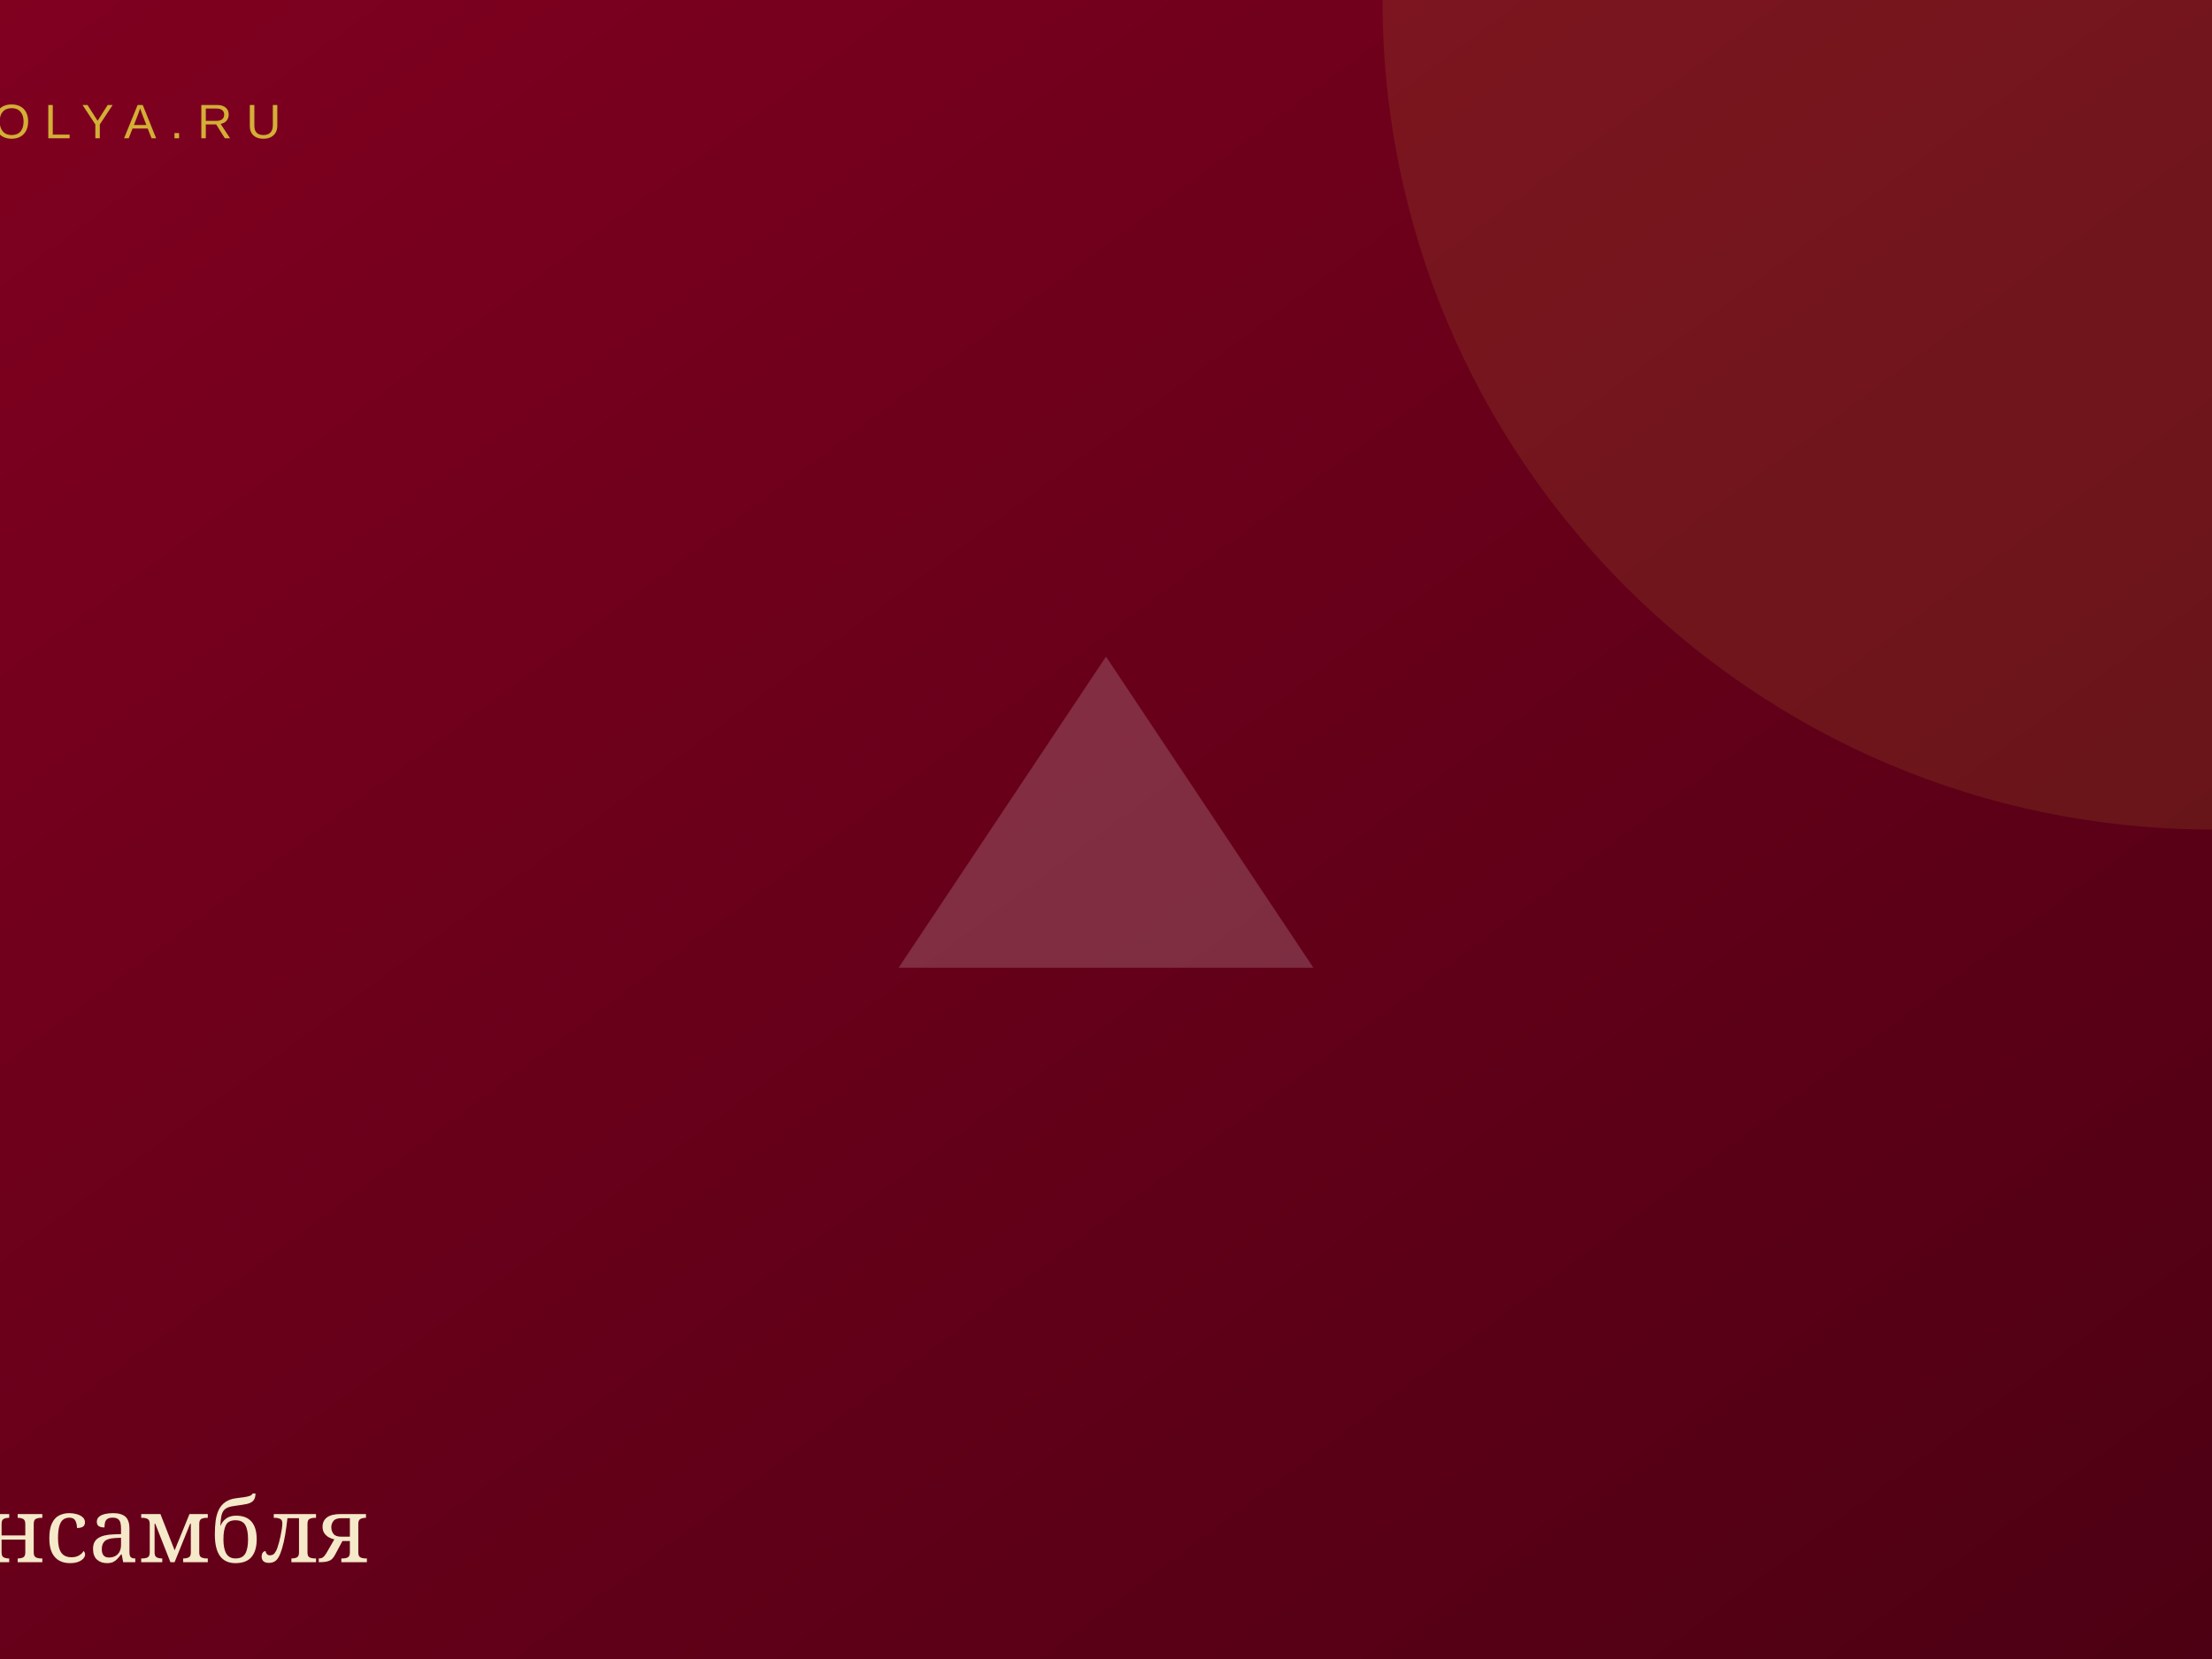
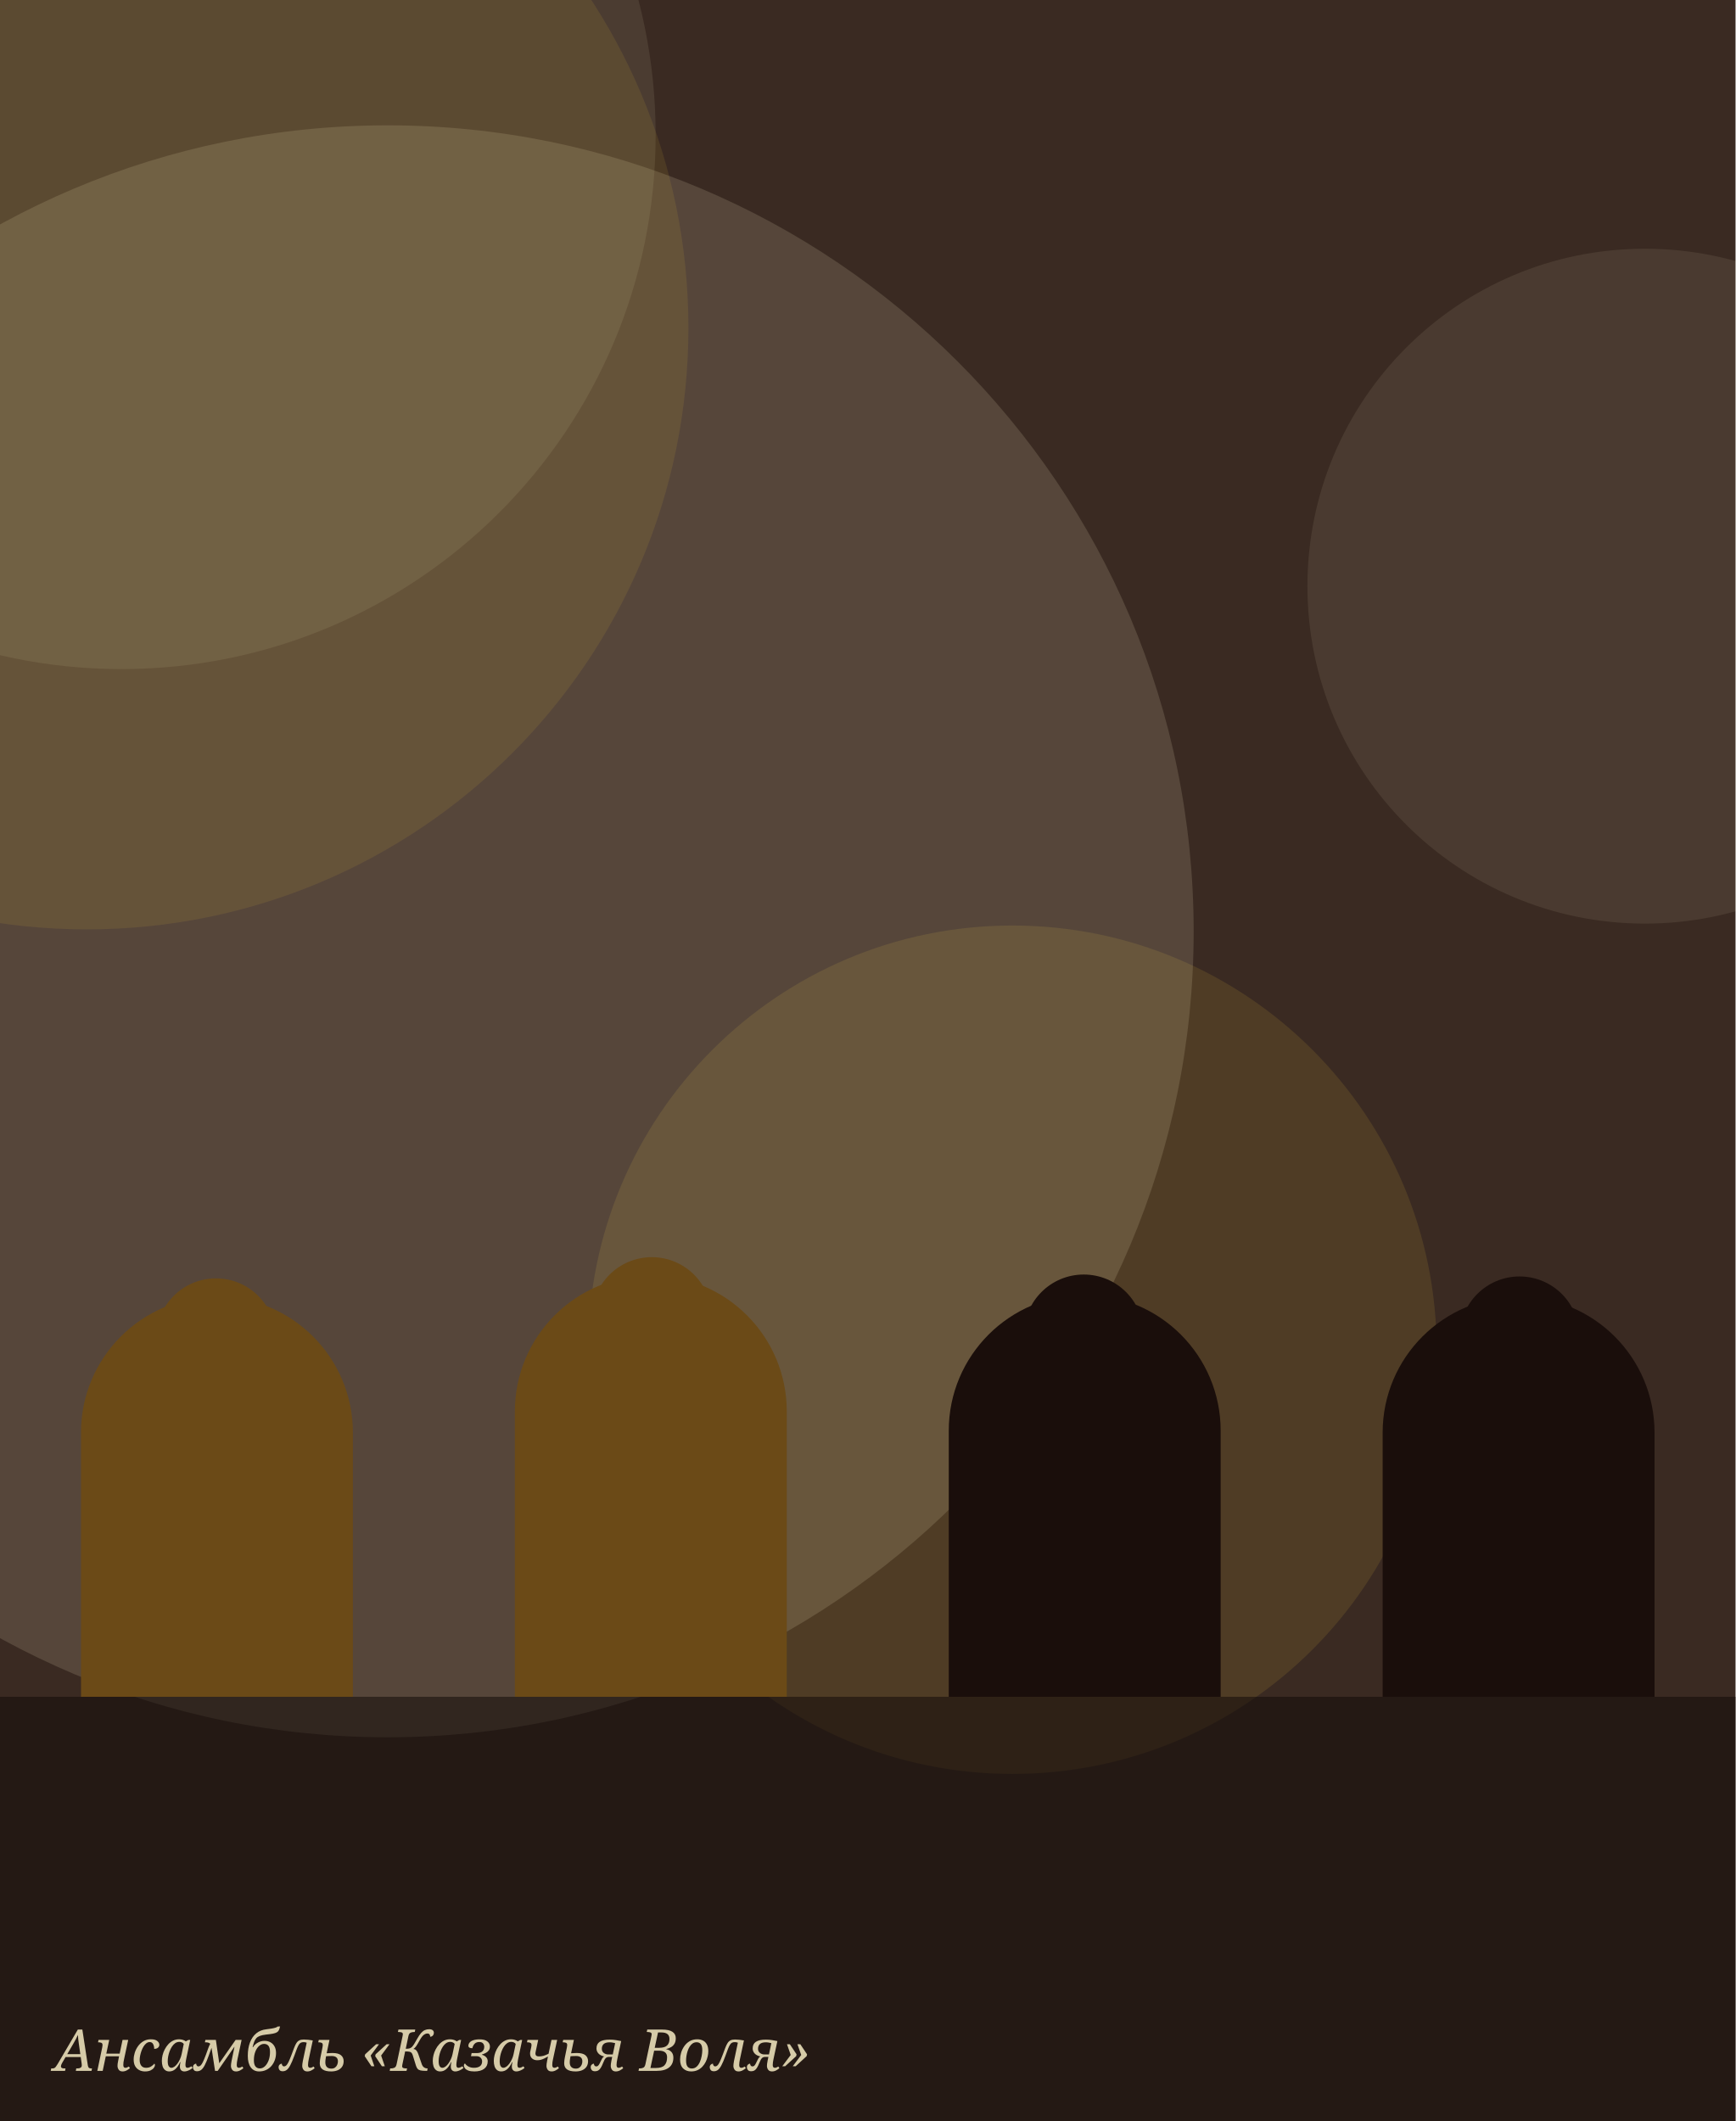
- <svg xmlns="http://www.w3.org/2000/svg" width="640" height="480" viewBox="0 0 640 480">
-   <defs>
-     <linearGradient id="g" x1="0" y1="0" x2="1" y2="1">
-       <stop offset="0" stop-color="#800020" />
-       <stop offset="1" stop-color="#4d0013" />
-     </linearGradient>
-   </defs>
-   <rect width="640" height="480" fill="url(#g)" />
-   <circle cx="640" cy="0" r="240" fill="#D4AF37" opacity="0.12" />
-   <path d="M260 280 L320 190 L380 280 Z" fill="#FAFAFA" opacity="0.18" />
-   <text x="640/2" y="452" font-family="Georgia,serif" font-size="26" fill="#F5E9C9" text-anchor="middle">Сцена ансамбля</text>
-   <text x="640/2" y="40" font-family="Arial" font-size="14" fill="#D4AF37" text-anchor="middle" letter-spacing="4">KAZAKVOLYA.RU</text>
+ <svg xmlns="http://www.w3.org/2000/svg" width="900" height="1100" viewBox="0 0 900 1100">
+   <rect width="900" height="1100" fill="#3A2A22" />
+   <circle cx="853" cy="304" r="175" fill="#E9DFB8" opacity="0.09" />
+   <circle cx="525" cy="700" r="220" fill="#D4AF37" opacity="0.14" />
+   <circle cx="63" cy="70" r="277" fill="#E9DFB8" opacity="0.1" />
+   <circle cx="201" cy="483" r="418" fill="#E9DFB8" opacity="0.16" />
+   <circle cx="45" cy="170" r="312" fill="#D4AF37" opacity="0.12" />
+   <path d="M42 880 v-137 a70 70 0 0 1 141 0 V880 Z" fill="#6b4a17" />
+   <circle cx="112" cy="694" r="31" fill="#6b4a17" />
+   <path d="M267 880 v-148 a70 70 0 0 1 141 0 V880 Z" fill="#6b4a17" />
+   <circle cx="338" cy="683" r="31" fill="#6b4a17" />
+   <path d="M492 880 v-138 a70 70 0 0 1 141 0 V880 Z" fill="#1A0E0B" />
+   <circle cx="562" cy="692" r="31" fill="#1A0E0B" />
+   <path d="M717 880 v-137 a70 70 0 0 1 141 0 V880 Z" fill="#1A0E0B" />
+   <circle cx="788" cy="693" r="31" fill="#1A0E0B" />
+   <rect y="880" width="900" height="220" fill="#120B09" opacity="0.55" />
+   <text x="28" y="1074" font-family="Georgia,serif" font-style="italic" font-size="30" fill="#E9DFB8" opacity="0.9">Ансамбль «Казачья Воля»</text>
</svg>
